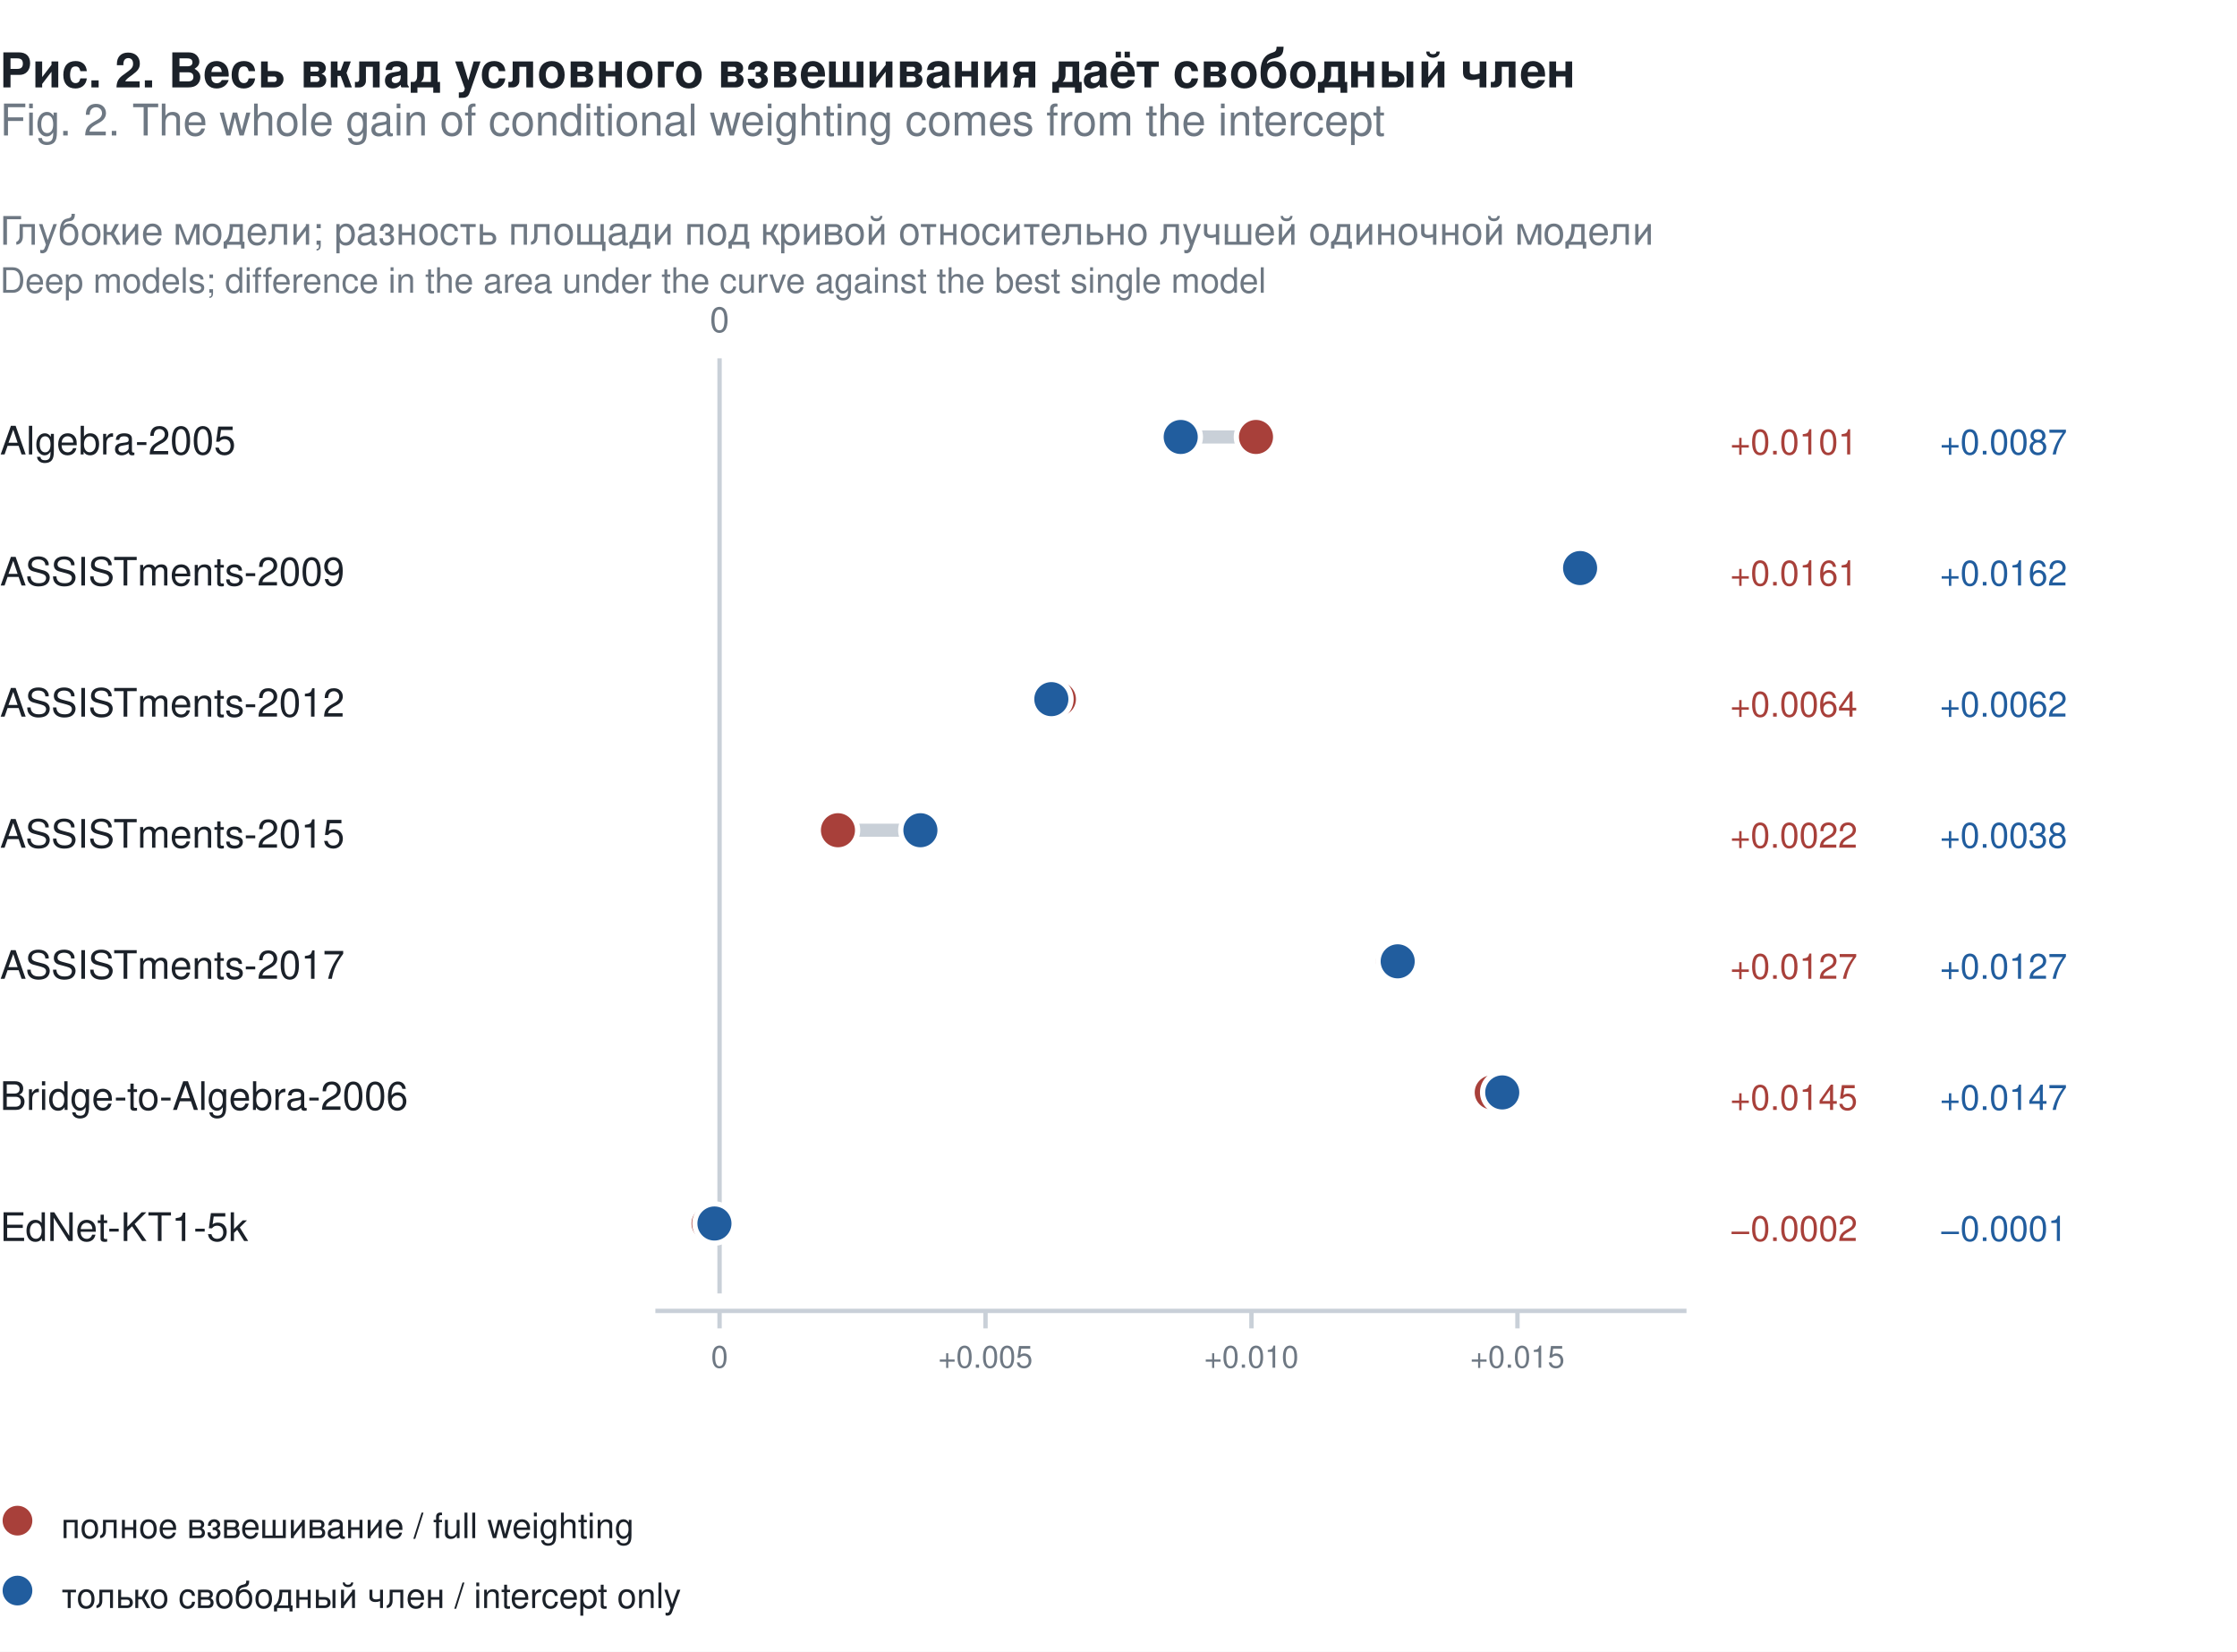
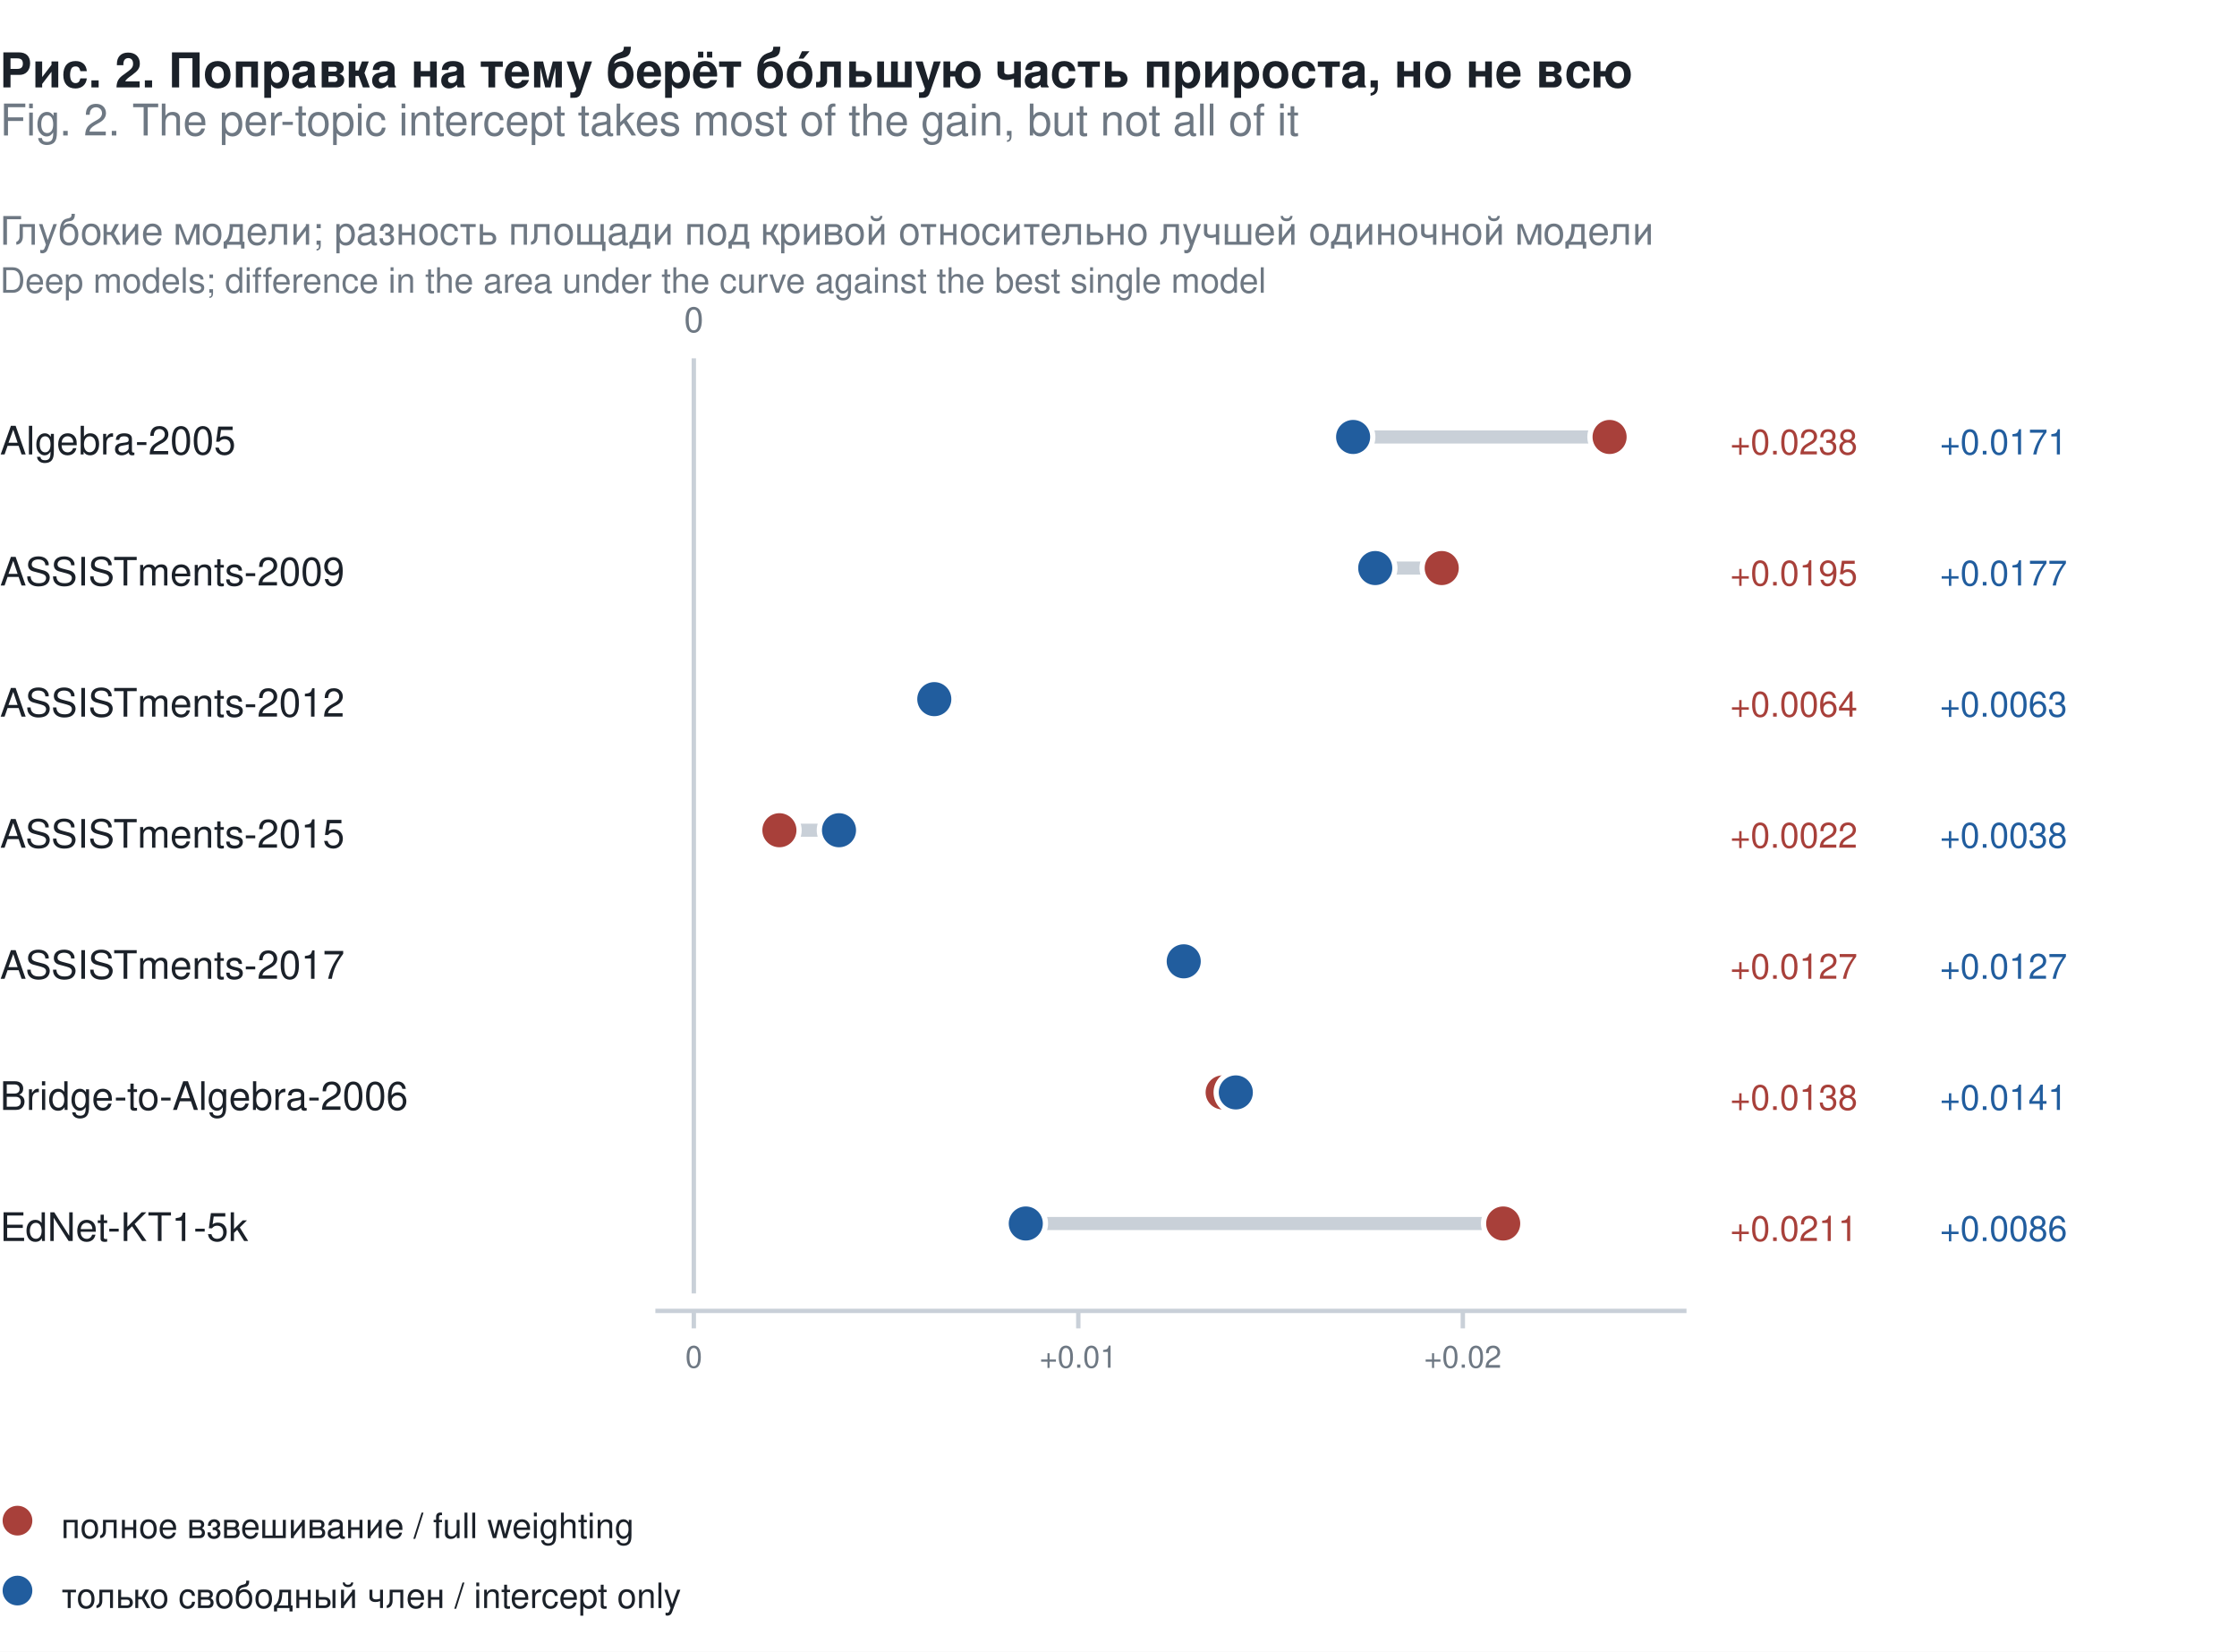
<svg xmlns="http://www.w3.org/2000/svg" width="512" height="378" viewBox="0 0 512 378">
  <rect x="0.00" y="0.00" width="512.00" height="378.00" fill="#FFFFFF" stroke="none" stroke-width="1" rx="0" />
-   <text x="0.00" y="20.00" font-family="-apple-system, 'Helvetica Neue', Helvetica, Arial, 'Liberation Sans', sans-serif" font-size="11" fill="#1B2129" font-weight="600" text-anchor="start">Рис. 2. Весь вклад условного взвешивания даёт свободный член</text>
-   <text x="0.00" y="31.00" font-family="-apple-system, 'Helvetica Neue', Helvetica, Arial, 'Liberation Sans', sans-serif" font-size="10" fill="#6E7883" font-weight="400" text-anchor="start">Fig. 2. The whole gain of conditional weighting comes from the intercept</text>
+   <text x="0.00" y="20.00" font-family="-apple-system, 'Helvetica Neue', Helvetica, Arial, 'Liberation Sans', sans-serif" font-size="11" fill="#1B2129" font-weight="600" text-anchor="start">Рис. 2. Поправка на тему берёт бо́льшую часть прироста, но не всю</text>
+   <text x="0.00" y="31.00" font-family="-apple-system, 'Helvetica Neue', Helvetica, Arial, 'Liberation Sans', sans-serif" font-size="10" fill="#6E7883" font-weight="400" text-anchor="start">Fig. 2. The per-topic intercept takes most of the gain, but not all of it</text>
  <text x="0.00" y="56.00" font-family="-apple-system, 'Helvetica Neue', Helvetica, Arial, 'Liberation Sans', sans-serif" font-size="9" fill="#6E7883" font-weight="400" text-anchor="start">Глубокие модели; разность площади под кривой относительно лучшей одиночной модели</text>
  <text x="0.00" y="67.00" font-family="-apple-system, 'Helvetica Neue', Helvetica, Arial, 'Liberation Sans', sans-serif" font-size="8" fill="#6E7883" font-weight="400" text-anchor="start">Deep models; difference in the area under the curve against the best single model</text>
-   <line x1="164.69" y1="82.00" x2="164.69" y2="296.00" stroke="#C9D0D8" stroke-width="1" />
-   <text x="164.69" y="76.00" font-family="-apple-system, 'Helvetica Neue', Helvetica, Arial, 'Liberation Sans', sans-serif" font-size="8" fill="#6E7883" font-weight="400" text-anchor="middle">0</text>
+   <line x1="158.80" y1="82.00" x2="158.80" y2="296.00" stroke="#C9D0D8" stroke-width="1" />
+   <text x="158.80" y="76.00" font-family="-apple-system, 'Helvetica Neue', Helvetica, Arial, 'Liberation Sans', sans-serif" font-size="8" fill="#6E7883" font-weight="400" text-anchor="middle">0</text>
  <text x="0.00" y="104.00" font-family="-apple-system, 'Helvetica Neue', Helvetica, Arial, 'Liberation Sans', sans-serif" font-size="9" fill="#1B2129" font-weight="400" text-anchor="start">Algebra-2005</text>
-   <line x1="270.24" y1="100.00" x2="287.47" y2="100.00" stroke="#C9D0D8" stroke-width="3" />
-   <circle cx="287.47" cy="100.00" r="4.5" fill="#A8403A" stroke="#FFFFFF" stroke-width="1.2" />
-   <circle cx="270.24" cy="100.00" r="4.5" fill="#215D9E" stroke="#FFFFFF" stroke-width="1.2" />
-   <text x="396.00" y="104.00" font-family="-apple-system, 'Helvetica Neue', Helvetica, Arial, 'Liberation Sans', sans-serif" font-size="8" fill="#A8403A" font-weight="400" text-anchor="start">+0.0101</text>
-   <text x="444.00" y="104.00" font-family="-apple-system, 'Helvetica Neue', Helvetica, Arial, 'Liberation Sans', sans-serif" font-size="8" fill="#215D9E" font-weight="400" text-anchor="start">+0.0087</text>
+   <line x1="309.70" y1="100.00" x2="368.40" y2="100.00" stroke="#C9D0D8" stroke-width="3" />
+   <circle cx="368.40" cy="100.00" r="4.5" fill="#A8403A" stroke="#FFFFFF" stroke-width="1.2" />
+   <circle cx="309.70" cy="100.00" r="4.5" fill="#215D9E" stroke="#FFFFFF" stroke-width="1.2" />
+   <text x="396.00" y="104.00" font-family="-apple-system, 'Helvetica Neue', Helvetica, Arial, 'Liberation Sans', sans-serif" font-size="8" fill="#A8403A" font-weight="400" text-anchor="start">+0.0238</text>
+   <text x="444.00" y="104.00" font-family="-apple-system, 'Helvetica Neue', Helvetica, Arial, 'Liberation Sans', sans-serif" font-size="8" fill="#215D9E" font-weight="400" text-anchor="start">+0.0171</text>
  <text x="0.00" y="134.00" font-family="-apple-system, 'Helvetica Neue', Helvetica, Arial, 'Liberation Sans', sans-serif" font-size="9" fill="#1B2129" font-weight="400" text-anchor="start">ASSISTments-2009</text>
-   <line x1="360.63" y1="130.00" x2="361.65" y2="130.00" stroke="#C9D0D8" stroke-width="3" />
-   <circle cx="360.63" cy="130.00" r="4.5" fill="#A8403A" stroke="#FFFFFF" stroke-width="1.2" />
-   <circle cx="361.65" cy="130.00" r="4.5" fill="#215D9E" stroke="#FFFFFF" stroke-width="1.2" />
-   <text x="396.00" y="134.00" font-family="-apple-system, 'Helvetica Neue', Helvetica, Arial, 'Liberation Sans', sans-serif" font-size="8" fill="#A8403A" font-weight="400" text-anchor="start">+0.0161</text>
-   <text x="444.00" y="134.00" font-family="-apple-system, 'Helvetica Neue', Helvetica, Arial, 'Liberation Sans', sans-serif" font-size="8" fill="#215D9E" font-weight="400" text-anchor="start">+0.0162</text>
+   <line x1="314.76" y1="130.00" x2="329.98" y2="130.00" stroke="#C9D0D8" stroke-width="3" />
+   <circle cx="329.98" cy="130.00" r="4.5" fill="#A8403A" stroke="#FFFFFF" stroke-width="1.2" />
+   <circle cx="314.76" cy="130.00" r="4.5" fill="#215D9E" stroke="#FFFFFF" stroke-width="1.2" />
+   <text x="396.00" y="134.00" font-family="-apple-system, 'Helvetica Neue', Helvetica, Arial, 'Liberation Sans', sans-serif" font-size="8" fill="#A8403A" font-weight="400" text-anchor="start">+0.0195</text>
+   <text x="444.00" y="134.00" font-family="-apple-system, 'Helvetica Neue', Helvetica, Arial, 'Liberation Sans', sans-serif" font-size="8" fill="#215D9E" font-weight="400" text-anchor="start">+0.0177</text>
  <text x="0.00" y="164.00" font-family="-apple-system, 'Helvetica Neue', Helvetica, Arial, 'Liberation Sans', sans-serif" font-size="9" fill="#1B2129" font-weight="400" text-anchor="start">ASSISTments-2012</text>
-   <line x1="240.63" y1="160.00" x2="242.36" y2="160.00" stroke="#C9D0D8" stroke-width="3" />
-   <circle cx="242.36" cy="160.00" r="4.5" fill="#A8403A" stroke="#FFFFFF" stroke-width="1.2" />
-   <circle cx="240.63" cy="160.00" r="4.5" fill="#215D9E" stroke="#FFFFFF" stroke-width="1.2" />
+   <line x1="213.84" y1="160.00" x2="214.94" y2="160.00" stroke="#C9D0D8" stroke-width="3" />
+   <circle cx="214.94" cy="160.00" r="4.5" fill="#A8403A" stroke="#FFFFFF" stroke-width="1.2" />
+   <circle cx="213.84" cy="160.00" r="4.5" fill="#215D9E" stroke="#FFFFFF" stroke-width="1.2" />
  <text x="396.00" y="164.00" font-family="-apple-system, 'Helvetica Neue', Helvetica, Arial, 'Liberation Sans', sans-serif" font-size="8" fill="#A8403A" font-weight="400" text-anchor="start">+0.0064</text>
-   <text x="444.00" y="164.00" font-family="-apple-system, 'Helvetica Neue', Helvetica, Arial, 'Liberation Sans', sans-serif" font-size="8" fill="#215D9E" font-weight="400" text-anchor="start">+0.0062</text>
+   <text x="444.00" y="164.00" font-family="-apple-system, 'Helvetica Neue', Helvetica, Arial, 'Liberation Sans', sans-serif" font-size="8" fill="#215D9E" font-weight="400" text-anchor="start">+0.0063</text>
  <text x="0.00" y="194.00" font-family="-apple-system, 'Helvetica Neue', Helvetica, Arial, 'Liberation Sans', sans-serif" font-size="9" fill="#1B2129" font-weight="400" text-anchor="start">ASSISTments-2015</text>
-   <line x1="191.79" y1="190.00" x2="210.66" y2="190.00" stroke="#C9D0D8" stroke-width="3" />
-   <circle cx="191.79" cy="190.00" r="4.5" fill="#A8403A" stroke="#FFFFFF" stroke-width="1.2" />
-   <circle cx="210.66" cy="190.00" r="4.5" fill="#215D9E" stroke="#FFFFFF" stroke-width="1.2" />
+   <line x1="178.39" y1="190.00" x2="192.03" y2="190.00" stroke="#C9D0D8" stroke-width="3" />
+   <circle cx="178.39" cy="190.00" r="4.5" fill="#A8403A" stroke="#FFFFFF" stroke-width="1.2" />
+   <circle cx="192.03" cy="190.00" r="4.5" fill="#215D9E" stroke="#FFFFFF" stroke-width="1.2" />
  <text x="396.00" y="194.00" font-family="-apple-system, 'Helvetica Neue', Helvetica, Arial, 'Liberation Sans', sans-serif" font-size="8" fill="#A8403A" font-weight="400" text-anchor="start">+0.0022</text>
  <text x="444.00" y="194.00" font-family="-apple-system, 'Helvetica Neue', Helvetica, Arial, 'Liberation Sans', sans-serif" font-size="8" fill="#215D9E" font-weight="400" text-anchor="start">+0.0038</text>
  <text x="0.00" y="224.00" font-family="-apple-system, 'Helvetica Neue', Helvetica, Arial, 'Liberation Sans', sans-serif" font-size="9" fill="#1B2129" font-weight="400" text-anchor="start">ASSISTments-2017</text>
-   <line x1="318.82" y1="220.00" x2="319.90" y2="220.00" stroke="#C9D0D8" stroke-width="3" />
-   <circle cx="318.82" cy="220.00" r="4.5" fill="#A8403A" stroke="#FFFFFF" stroke-width="1.2" />
-   <circle cx="319.90" cy="220.00" r="4.5" fill="#215D9E" stroke="#FFFFFF" stroke-width="1.2" />
+   <line x1="270.21" y1="220.00" x2="270.93" y2="220.00" stroke="#C9D0D8" stroke-width="3" />
+   <circle cx="270.21" cy="220.00" r="4.5" fill="#A8403A" stroke="#FFFFFF" stroke-width="1.2" />
+   <circle cx="270.93" cy="220.00" r="4.5" fill="#215D9E" stroke="#FFFFFF" stroke-width="1.2" />
  <text x="396.00" y="224.00" font-family="-apple-system, 'Helvetica Neue', Helvetica, Arial, 'Liberation Sans', sans-serif" font-size="8" fill="#A8403A" font-weight="400" text-anchor="start">+0.0127</text>
  <text x="444.00" y="224.00" font-family="-apple-system, 'Helvetica Neue', Helvetica, Arial, 'Liberation Sans', sans-serif" font-size="8" fill="#215D9E" font-weight="400" text-anchor="start">+0.0127</text>
  <text x="0.00" y="254.00" font-family="-apple-system, 'Helvetica Neue', Helvetica, Arial, 'Liberation Sans', sans-serif" font-size="9" fill="#1B2129" font-weight="400" text-anchor="start">Bridge-to-Algebra-2006</text>
-   <line x1="341.43" y1="250.00" x2="343.83" y2="250.00" stroke="#C9D0D8" stroke-width="3" />
-   <circle cx="341.43" cy="250.00" r="4.5" fill="#A8403A" stroke="#FFFFFF" stroke-width="1.2" />
-   <circle cx="343.83" cy="250.00" r="4.5" fill="#215D9E" stroke="#FFFFFF" stroke-width="1.2" />
-   <text x="396.00" y="254.00" font-family="-apple-system, 'Helvetica Neue', Helvetica, Arial, 'Liberation Sans', sans-serif" font-size="8" fill="#A8403A" font-weight="400" text-anchor="start">+0.0145</text>
-   <text x="444.00" y="254.00" font-family="-apple-system, 'Helvetica Neue', Helvetica, Arial, 'Liberation Sans', sans-serif" font-size="8" fill="#215D9E" font-weight="400" text-anchor="start">+0.0147</text>
+   <line x1="279.84" y1="250.00" x2="282.85" y2="250.00" stroke="#C9D0D8" stroke-width="3" />
+   <circle cx="279.84" cy="250.00" r="4.5" fill="#A8403A" stroke="#FFFFFF" stroke-width="1.2" />
+   <circle cx="282.85" cy="250.00" r="4.5" fill="#215D9E" stroke="#FFFFFF" stroke-width="1.2" />
+   <text x="396.00" y="254.00" font-family="-apple-system, 'Helvetica Neue', Helvetica, Arial, 'Liberation Sans', sans-serif" font-size="8" fill="#A8403A" font-weight="400" text-anchor="start">+0.0138</text>
+   <text x="444.00" y="254.00" font-family="-apple-system, 'Helvetica Neue', Helvetica, Arial, 'Liberation Sans', sans-serif" font-size="8" fill="#215D9E" font-weight="400" text-anchor="start">+0.0141</text>
  <text x="0.00" y="284.00" font-family="-apple-system, 'Helvetica Neue', Helvetica, Arial, 'Liberation Sans', sans-serif" font-size="9" fill="#1B2129" font-weight="400" text-anchor="start">EdNet-KT1-5k</text>
-   <line x1="162.17" y1="280.00" x2="163.52" y2="280.00" stroke="#C9D0D8" stroke-width="3" />
-   <circle cx="162.17" cy="280.00" r="4.5" fill="#A8403A" stroke="#FFFFFF" stroke-width="1.2" />
-   <circle cx="163.52" cy="280.00" r="4.5" fill="#215D9E" stroke="#FFFFFF" stroke-width="1.2" />
-   <text x="396.00" y="284.00" font-family="-apple-system, 'Helvetica Neue', Helvetica, Arial, 'Liberation Sans', sans-serif" font-size="8" fill="#A8403A" font-weight="400" text-anchor="start">−0.0002</text>
-   <text x="444.00" y="284.00" font-family="-apple-system, 'Helvetica Neue', Helvetica, Arial, 'Liberation Sans', sans-serif" font-size="8" fill="#215D9E" font-weight="400" text-anchor="start">−0.0001</text>
+   <line x1="234.78" y1="280.00" x2="344.05" y2="280.00" stroke="#C9D0D8" stroke-width="3" />
+   <circle cx="344.05" cy="280.00" r="4.5" fill="#A8403A" stroke="#FFFFFF" stroke-width="1.2" />
+   <circle cx="234.78" cy="280.00" r="4.5" fill="#215D9E" stroke="#FFFFFF" stroke-width="1.2" />
+   <text x="396.00" y="284.00" font-family="-apple-system, 'Helvetica Neue', Helvetica, Arial, 'Liberation Sans', sans-serif" font-size="8" fill="#A8403A" font-weight="400" text-anchor="start">+0.0211</text>
+   <text x="444.00" y="284.00" font-family="-apple-system, 'Helvetica Neue', Helvetica, Arial, 'Liberation Sans', sans-serif" font-size="8" fill="#215D9E" font-weight="400" text-anchor="start">+0.0086</text>
  <line x1="150.00" y1="300.00" x2="386.00" y2="300.00" stroke="#C9D0D8" stroke-width="1" />
-   <line x1="164.69" y1="300.00" x2="164.69" y2="304.00" stroke="#C9D0D8" stroke-width="1" />
-   <text x="164.69" y="313.00" font-family="-apple-system, 'Helvetica Neue', Helvetica, Arial, 'Liberation Sans', sans-serif" font-size="7" fill="#6E7883" font-weight="400" text-anchor="middle">0</text>
-   <line x1="225.56" y1="300.00" x2="225.56" y2="304.00" stroke="#C9D0D8" stroke-width="1" />
-   <text x="225.56" y="313.00" font-family="-apple-system, 'Helvetica Neue', Helvetica, Arial, 'Liberation Sans', sans-serif" font-size="7" fill="#6E7883" font-weight="400" text-anchor="middle">+0.005</text>
-   <line x1="286.43" y1="300.00" x2="286.43" y2="304.00" stroke="#C9D0D8" stroke-width="1" />
-   <text x="286.43" y="313.00" font-family="-apple-system, 'Helvetica Neue', Helvetica, Arial, 'Liberation Sans', sans-serif" font-size="7" fill="#6E7883" font-weight="400" text-anchor="middle">+0.010</text>
-   <line x1="347.31" y1="300.00" x2="347.31" y2="304.00" stroke="#C9D0D8" stroke-width="1" />
-   <text x="347.31" y="313.00" font-family="-apple-system, 'Helvetica Neue', Helvetica, Arial, 'Liberation Sans', sans-serif" font-size="7" fill="#6E7883" font-weight="400" text-anchor="middle">+0.015</text>
+   <line x1="158.80" y1="300.00" x2="158.80" y2="304.00" stroke="#C9D0D8" stroke-width="1" />
+   <text x="158.80" y="313.00" font-family="-apple-system, 'Helvetica Neue', Helvetica, Arial, 'Liberation Sans', sans-serif" font-size="7" fill="#6E7883" font-weight="400" text-anchor="middle">0</text>
+   <line x1="246.80" y1="300.00" x2="246.80" y2="304.00" stroke="#C9D0D8" stroke-width="1" />
+   <text x="246.80" y="313.00" font-family="-apple-system, 'Helvetica Neue', Helvetica, Arial, 'Liberation Sans', sans-serif" font-size="7" fill="#6E7883" font-weight="400" text-anchor="middle">+0.01</text>
+   <line x1="334.81" y1="300.00" x2="334.81" y2="304.00" stroke="#C9D0D8" stroke-width="1" />
+   <text x="334.81" y="313.00" font-family="-apple-system, 'Helvetica Neue', Helvetica, Arial, 'Liberation Sans', sans-serif" font-size="7" fill="#6E7883" font-weight="400" text-anchor="middle">+0.02</text>
  <circle cx="4.00" cy="348.00" r="4" fill="#A8403A" stroke="#FFFFFF" stroke-width="1.2" />
  <text x="14.00" y="352.00" font-family="-apple-system, 'Helvetica Neue', Helvetica, Arial, 'Liberation Sans', sans-serif" font-size="8" fill="#1B2129" font-weight="400" text-anchor="start">полное взвешивание / full weighting</text>
  <circle cx="4.00" cy="364.00" r="4" fill="#215D9E" stroke="#FFFFFF" stroke-width="1.2" />
  <text x="14.00" y="368.00" font-family="-apple-system, 'Helvetica Neue', Helvetica, Arial, 'Liberation Sans', sans-serif" font-size="8" fill="#1B2129" font-weight="400" text-anchor="start">только свободный член / intercept only</text>
</svg>
